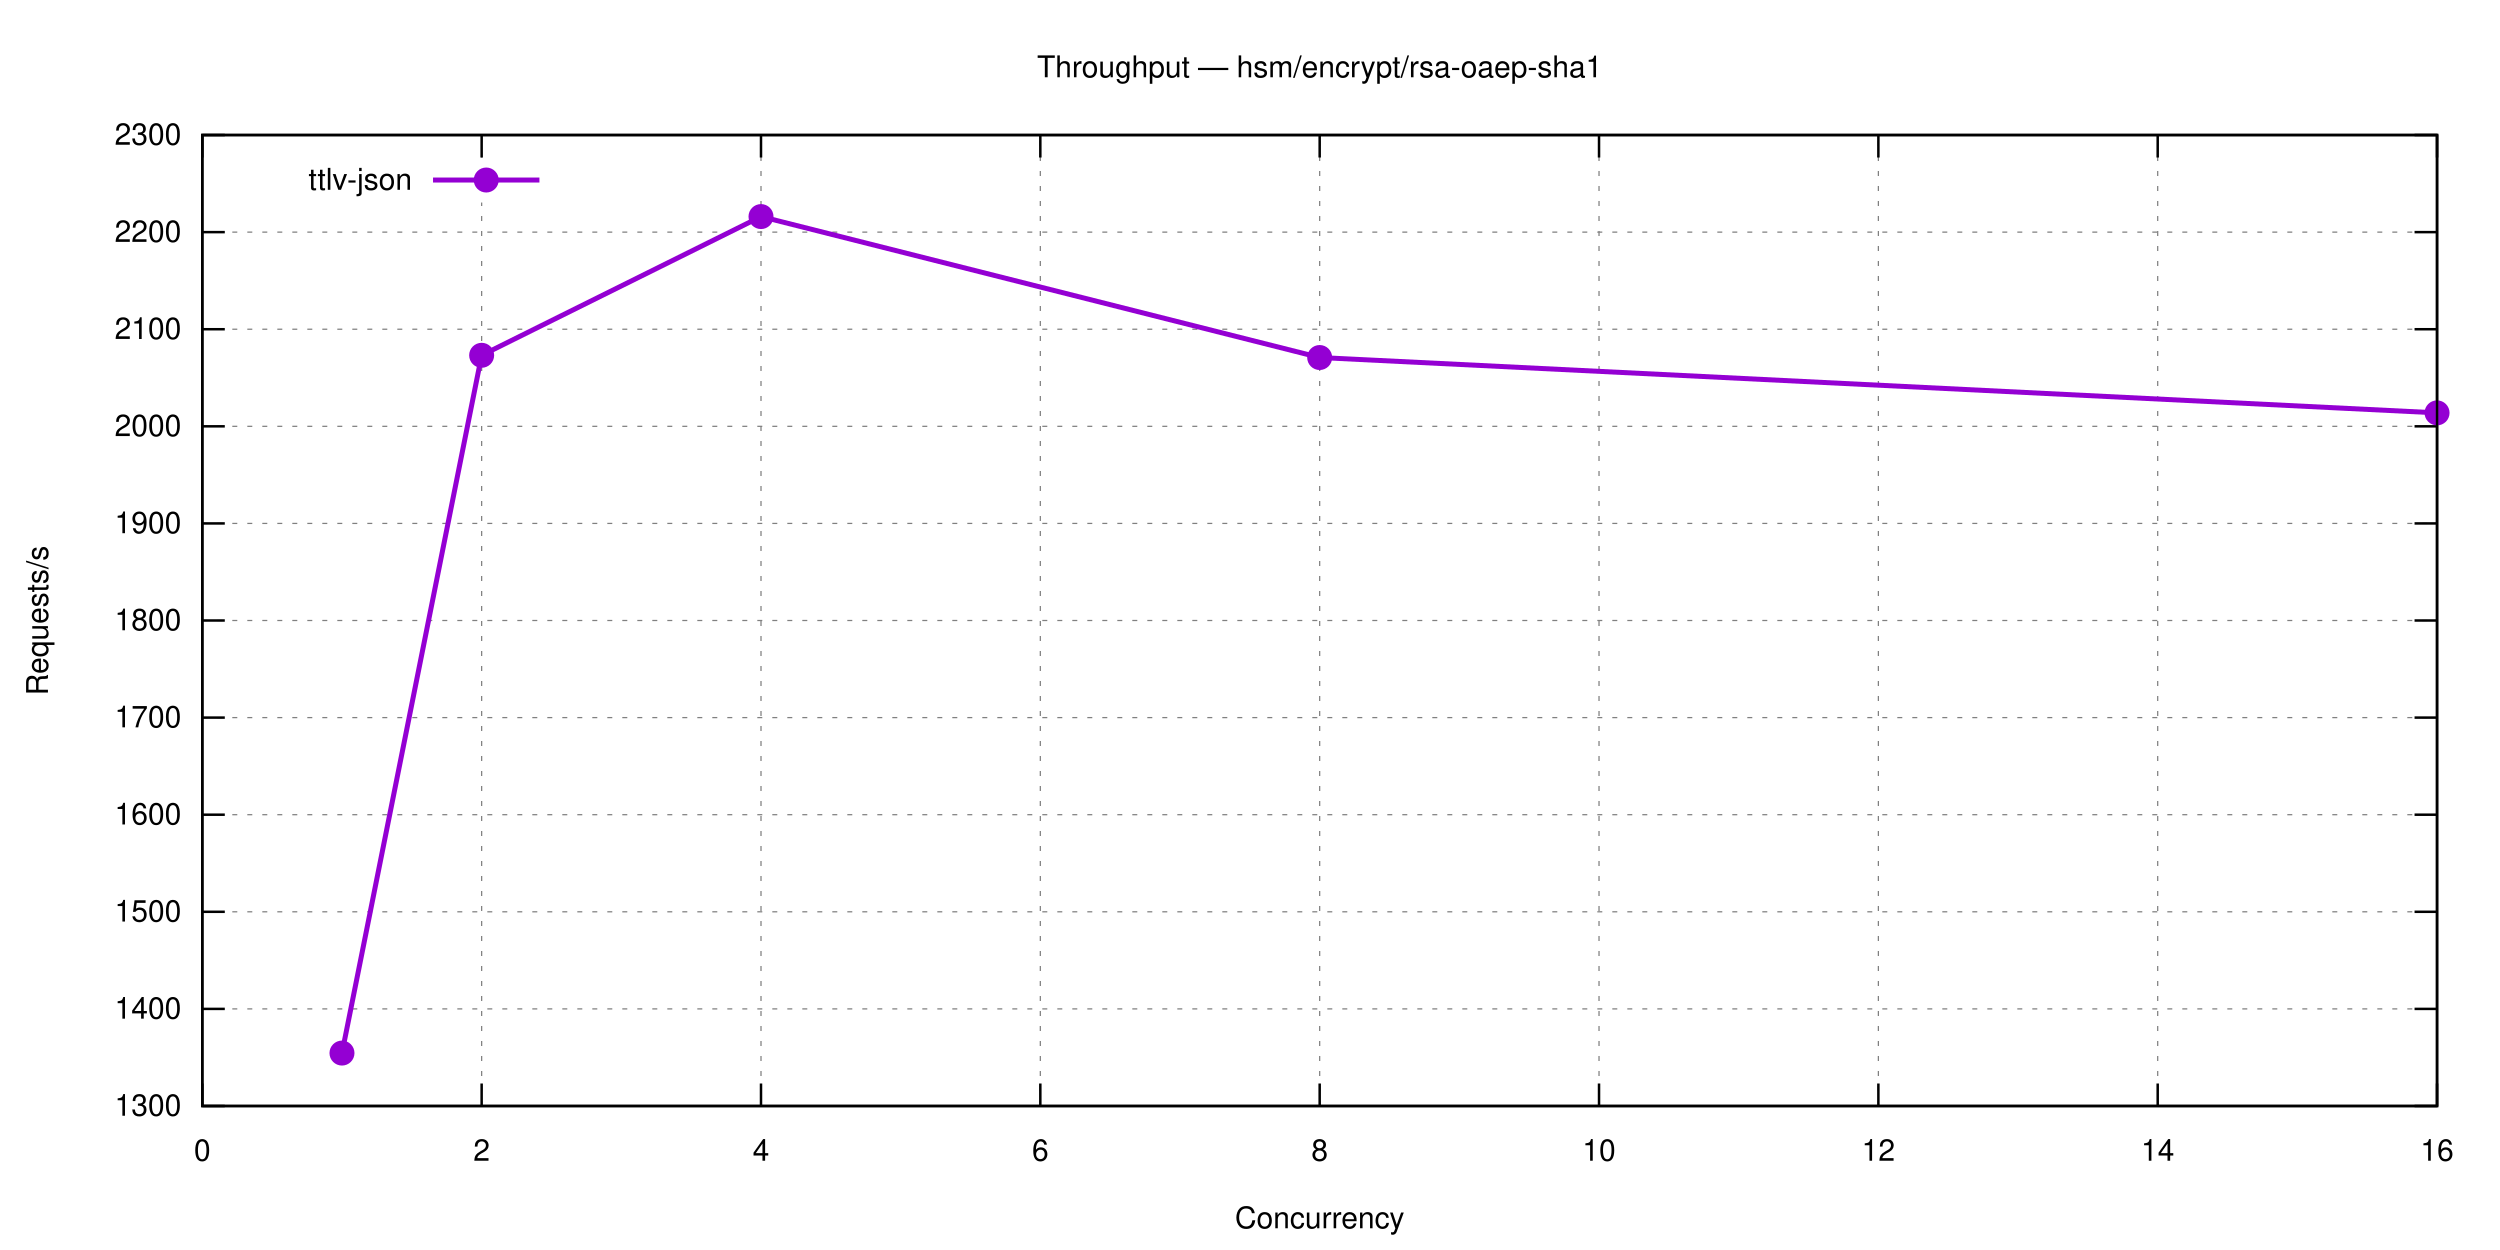
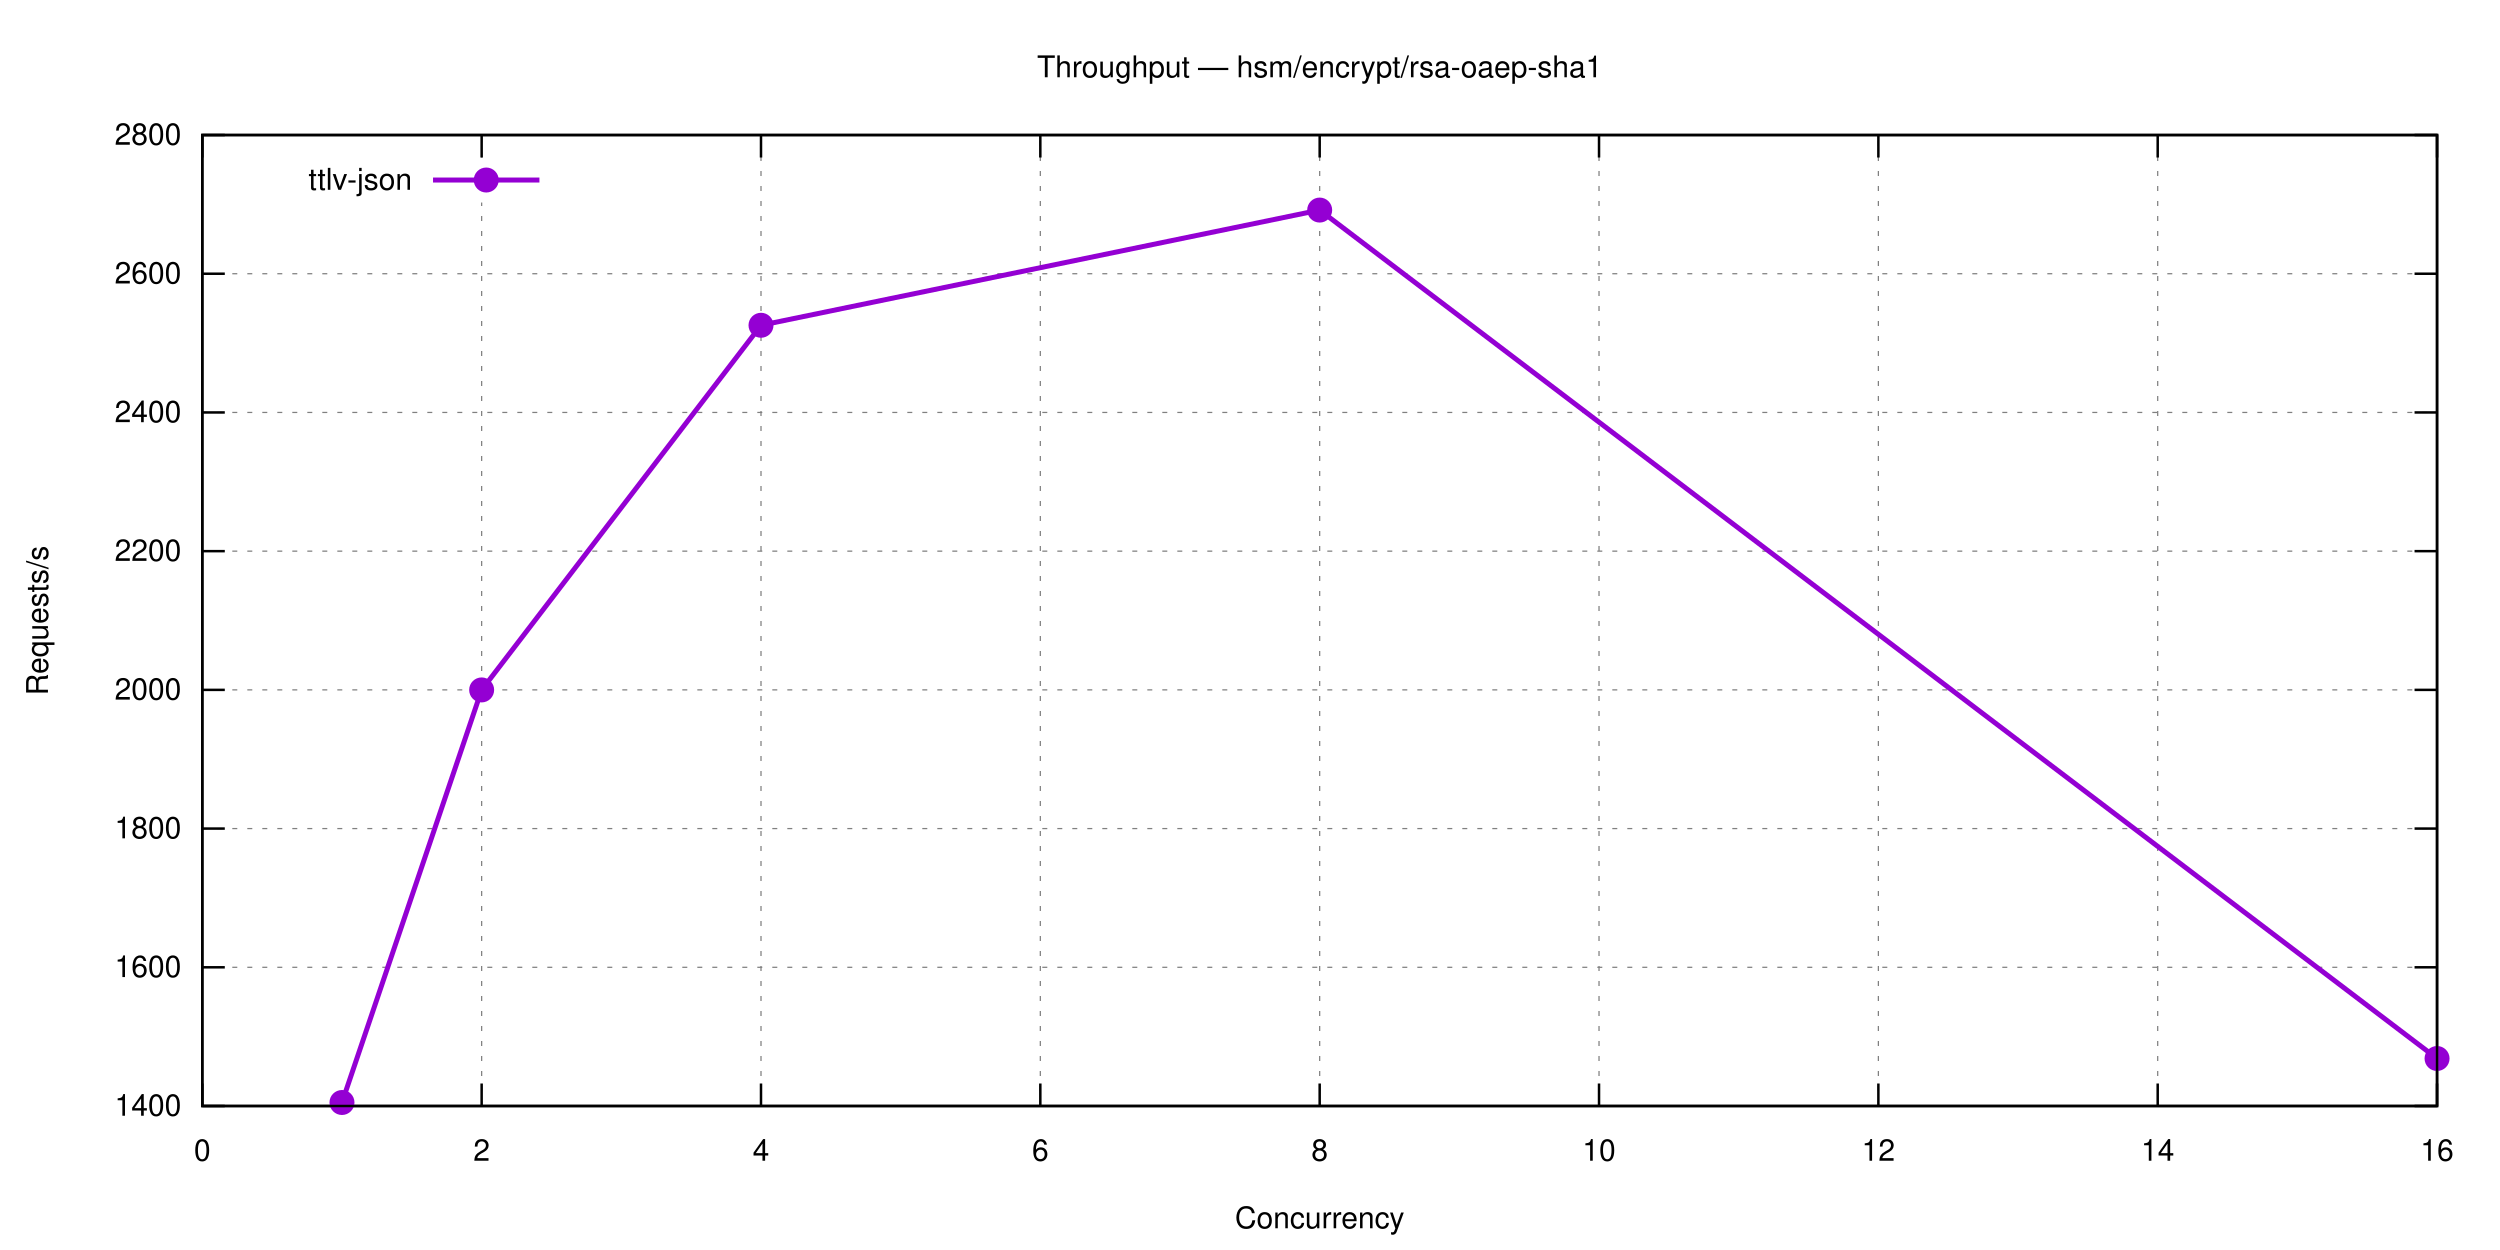
<svg xmlns="http://www.w3.org/2000/svg" xmlns:xlink="http://www.w3.org/1999/xlink" width="1000" height="500" viewBox="0 0 1000 500">
  <g id="gnuplot_canvas">
    <rect x="0" y="0" width="1000" height="500" fill="none" />
    <defs>
      <circle id="gpDot" r="0.5" stroke-width="0.5" stroke="currentColor" />
      <path id="gpPt0" stroke-width="0.222" stroke="currentColor" d="M-1,0 h2 M0,-1 v2" />
      <path id="gpPt1" stroke-width="0.222" stroke="currentColor" d="M-1,-1 L1,1 M1,-1 L-1,1" />
      <path id="gpPt2" stroke-width="0.222" stroke="currentColor" d="M-1,0 L1,0 M0,-1 L0,1 M-1,-1 L1,1 M-1,1 L1,-1" />
      <rect id="gpPt3" stroke-width="0.222" stroke="currentColor" x="-1" y="-1" width="2" height="2" />
      <rect id="gpPt4" stroke-width="0.222" stroke="currentColor" fill="currentColor" x="-1" y="-1" width="2" height="2" />
      <circle id="gpPt5" stroke-width="0.222" stroke="currentColor" cx="0" cy="0" r="1" />
      <use xlink:href="#gpPt5" id="gpPt6" fill="currentColor" stroke="none" />
      <path id="gpPt7" stroke-width="0.222" stroke="currentColor" d="M0,-1.33 L-1.33,0.67 L1.33,0.67 z" />
      <use xlink:href="#gpPt7" id="gpPt8" fill="currentColor" stroke="none" />
      <use xlink:href="#gpPt7" id="gpPt9" stroke="currentColor" transform="rotate(180)" />
      <use xlink:href="#gpPt9" id="gpPt10" fill="currentColor" stroke="none" />
      <use xlink:href="#gpPt3" id="gpPt11" stroke="currentColor" transform="rotate(45)" />
      <use xlink:href="#gpPt11" id="gpPt12" fill="currentColor" stroke="none" />
      <path id="gpPt13" stroke-width="0.222" stroke="currentColor" d="M0,1.330 L1.265,0.411 L0.782,-1.067 L-0.782,-1.076 L-1.265,0.411 z" />
      <use xlink:href="#gpPt13" id="gpPt14" fill="currentColor" stroke="none" />
      <filter id="textbox" filterUnits="objectBoundingBox" x="0" y="0" height="1" width="1">
        <feFlood flood-color="white" flood-opacity="1" result="bgnd" />
        <feComposite in="SourceGraphic" in2="bgnd" operator="atop" />
      </filter>
      <filter id="greybox" filterUnits="objectBoundingBox" x="0" y="0" height="1" width="1">
        <feFlood flood-color="lightgrey" flood-opacity="1" result="grey" />
        <feComposite in="SourceGraphic" in2="grey" operator="atop" />
      </filter>
    </defs>
    <g fill="none" color="white" stroke="currentColor" stroke-width="1.00" stroke-linecap="butt" stroke-linejoin="miter">
</g>
    <g fill="none" color="black" stroke="currentColor" stroke-width="1.00" stroke-linecap="butt" stroke-linejoin="miter">
</g>
    <g fill="none" color="black" stroke="black" stroke-width="0.50" stroke-linecap="butt" stroke-linejoin="miter">
</g>
    <g fill="none" color="gray" stroke="currentColor" stroke-width="0.50" stroke-linecap="butt" stroke-linejoin="miter">
      <path stroke="gray" stroke-dasharray="2,4" class="gridline" d="M80.92,442.40 L974.82,442.40  " />
    </g>
    <g fill="none" color="gray" stroke="gray" stroke-width="1.00" stroke-linecap="butt" stroke-linejoin="miter">
</g>
    <g fill="none" color="black" stroke="currentColor" stroke-width="1.00" stroke-linecap="butt" stroke-linejoin="miter">
      <path stroke="black" d="M80.92,442.40 L89.92,442.40 M974.82,442.40 L965.82,442.40  " />
      <g transform="translate(72.53,446.30)" stroke="none" fill="black" font-family="Helvetica" font-size="12.00" text-anchor="end">
        <text>
-           <tspan font-family="Helvetica"> 1300</tspan>
-         </text>
-       </g>
-     </g>
-     <g fill="none" color="black" stroke="currentColor" stroke-width="1.00" stroke-linecap="butt" stroke-linejoin="miter">
- </g>
-     <g fill="none" color="black" stroke="black" stroke-width="0.50" stroke-linecap="butt" stroke-linejoin="miter">
- </g>
-     <g fill="none" color="gray" stroke="currentColor" stroke-width="0.50" stroke-linecap="butt" stroke-linejoin="miter">
-       <path stroke="gray" stroke-dasharray="2,4" class="gridline" d="M80.92,403.56 L974.82,403.56  " />
-     </g>
-     <g fill="none" color="gray" stroke="gray" stroke-width="1.00" stroke-linecap="butt" stroke-linejoin="miter">
- </g>
-     <g fill="none" color="black" stroke="currentColor" stroke-width="1.00" stroke-linecap="butt" stroke-linejoin="miter">
-       <path stroke="black" d="M80.92,403.56 L89.92,403.56 M974.82,403.56 L965.82,403.56  " />
-       <g transform="translate(72.53,407.46)" stroke="none" fill="black" font-family="Helvetica" font-size="12.00" text-anchor="end">
-         <text>
          <tspan font-family="Helvetica"> 1400</tspan>
        </text>
      </g>
    </g>
    <g fill="none" color="black" stroke="currentColor" stroke-width="1.00" stroke-linecap="butt" stroke-linejoin="miter">
</g>
    <g fill="none" color="black" stroke="black" stroke-width="0.50" stroke-linecap="butt" stroke-linejoin="miter">
</g>
    <g fill="none" color="gray" stroke="currentColor" stroke-width="0.50" stroke-linecap="butt" stroke-linejoin="miter">
-       <path stroke="gray" stroke-dasharray="2,4" class="gridline" d="M80.92,364.72 L974.82,364.72  " />
-     </g>
-     <g fill="none" color="gray" stroke="gray" stroke-width="1.00" stroke-linecap="butt" stroke-linejoin="miter">
- </g>
-     <g fill="none" color="black" stroke="currentColor" stroke-width="1.00" stroke-linecap="butt" stroke-linejoin="miter">
-       <path stroke="black" d="M80.92,364.72 L89.92,364.72 M974.82,364.72 L965.82,364.72  " />
-       <g transform="translate(72.53,368.62)" stroke="none" fill="black" font-family="Helvetica" font-size="12.00" text-anchor="end">
-         <text>
-           <tspan font-family="Helvetica"> 1500</tspan>
-         </text>
-       </g>
-     </g>
-     <g fill="none" color="black" stroke="currentColor" stroke-width="1.00" stroke-linecap="butt" stroke-linejoin="miter">
- </g>
-     <g fill="none" color="black" stroke="black" stroke-width="0.50" stroke-linecap="butt" stroke-linejoin="miter">
- </g>
-     <g fill="none" color="gray" stroke="currentColor" stroke-width="0.50" stroke-linecap="butt" stroke-linejoin="miter">
-       <path stroke="gray" stroke-dasharray="2,4" class="gridline" d="M80.92,325.88 L974.82,325.88  " />
-     </g>
-     <g fill="none" color="gray" stroke="gray" stroke-width="1.00" stroke-linecap="butt" stroke-linejoin="miter">
- </g>
-     <g fill="none" color="black" stroke="currentColor" stroke-width="1.00" stroke-linecap="butt" stroke-linejoin="miter">
-       <path stroke="black" d="M80.92,325.88 L89.92,325.88 M974.82,325.88 L965.82,325.88  " />
-       <g transform="translate(72.53,329.78)" stroke="none" fill="black" font-family="Helvetica" font-size="12.00" text-anchor="end">
+       <path stroke="gray" stroke-dasharray="2,4" class="gridline" d="M80.92,386.92 L974.82,386.92  " />
+     </g>
+     <g fill="none" color="gray" stroke="gray" stroke-width="1.00" stroke-linecap="butt" stroke-linejoin="miter">
+ </g>
+     <g fill="none" color="black" stroke="currentColor" stroke-width="1.00" stroke-linecap="butt" stroke-linejoin="miter">
+       <path stroke="black" d="M80.92,386.92 L89.92,386.92 M974.82,386.92 L965.82,386.92  " />
+       <g transform="translate(72.53,390.82)" stroke="none" fill="black" font-family="Helvetica" font-size="12.00" text-anchor="end">
        <text>
          <tspan font-family="Helvetica"> 1600</tspan>
        </text>
      </g>
    </g>
    <g fill="none" color="black" stroke="currentColor" stroke-width="1.00" stroke-linecap="butt" stroke-linejoin="miter">
</g>
    <g fill="none" color="black" stroke="black" stroke-width="0.50" stroke-linecap="butt" stroke-linejoin="miter">
</g>
    <g fill="none" color="gray" stroke="currentColor" stroke-width="0.50" stroke-linecap="butt" stroke-linejoin="miter">
-       <path stroke="gray" stroke-dasharray="2,4" class="gridline" d="M80.92,287.04 L974.82,287.04  " />
-     </g>
-     <g fill="none" color="gray" stroke="gray" stroke-width="1.00" stroke-linecap="butt" stroke-linejoin="miter">
- </g>
-     <g fill="none" color="black" stroke="currentColor" stroke-width="1.00" stroke-linecap="butt" stroke-linejoin="miter">
-       <path stroke="black" d="M80.92,287.04 L89.92,287.04 M974.82,287.04 L965.82,287.04  " />
-       <g transform="translate(72.53,290.94)" stroke="none" fill="black" font-family="Helvetica" font-size="12.00" text-anchor="end">
-         <text>
-           <tspan font-family="Helvetica"> 1700</tspan>
-         </text>
-       </g>
-     </g>
-     <g fill="none" color="black" stroke="currentColor" stroke-width="1.00" stroke-linecap="butt" stroke-linejoin="miter">
- </g>
-     <g fill="none" color="black" stroke="black" stroke-width="0.50" stroke-linecap="butt" stroke-linejoin="miter">
- </g>
-     <g fill="none" color="gray" stroke="currentColor" stroke-width="0.50" stroke-linecap="butt" stroke-linejoin="miter">
-       <path stroke="gray" stroke-dasharray="2,4" class="gridline" d="M80.92,248.20 L974.82,248.20  " />
-     </g>
-     <g fill="none" color="gray" stroke="gray" stroke-width="1.00" stroke-linecap="butt" stroke-linejoin="miter">
- </g>
-     <g fill="none" color="black" stroke="currentColor" stroke-width="1.00" stroke-linecap="butt" stroke-linejoin="miter">
-       <path stroke="black" d="M80.92,248.20 L89.92,248.20 M974.82,248.20 L965.82,248.20  " />
-       <g transform="translate(72.53,252.10)" stroke="none" fill="black" font-family="Helvetica" font-size="12.00" text-anchor="end">
+       <path stroke="gray" stroke-dasharray="2,4" class="gridline" d="M80.92,331.43 L974.82,331.43  " />
+     </g>
+     <g fill="none" color="gray" stroke="gray" stroke-width="1.00" stroke-linecap="butt" stroke-linejoin="miter">
+ </g>
+     <g fill="none" color="black" stroke="currentColor" stroke-width="1.00" stroke-linecap="butt" stroke-linejoin="miter">
+       <path stroke="black" d="M80.92,331.43 L89.92,331.43 M974.82,331.43 L965.82,331.43  " />
+       <g transform="translate(72.53,335.33)" stroke="none" fill="black" font-family="Helvetica" font-size="12.00" text-anchor="end">
        <text>
          <tspan font-family="Helvetica"> 1800</tspan>
        </text>
      </g>
    </g>
    <g fill="none" color="black" stroke="currentColor" stroke-width="1.00" stroke-linecap="butt" stroke-linejoin="miter">
</g>
    <g fill="none" color="black" stroke="black" stroke-width="0.50" stroke-linecap="butt" stroke-linejoin="miter">
</g>
    <g fill="none" color="gray" stroke="currentColor" stroke-width="0.50" stroke-linecap="butt" stroke-linejoin="miter">
-       <path stroke="gray" stroke-dasharray="2,4" class="gridline" d="M80.92,209.37 L974.82,209.37  " />
-     </g>
-     <g fill="none" color="gray" stroke="gray" stroke-width="1.00" stroke-linecap="butt" stroke-linejoin="miter">
- </g>
-     <g fill="none" color="black" stroke="currentColor" stroke-width="1.00" stroke-linecap="butt" stroke-linejoin="miter">
-       <path stroke="black" d="M80.92,209.37 L89.92,209.37 M974.82,209.37 L965.82,209.37  " />
-       <g transform="translate(72.53,213.27)" stroke="none" fill="black" font-family="Helvetica" font-size="12.00" text-anchor="end">
-         <text>
-           <tspan font-family="Helvetica"> 1900</tspan>
-         </text>
-       </g>
-     </g>
-     <g fill="none" color="black" stroke="currentColor" stroke-width="1.00" stroke-linecap="butt" stroke-linejoin="miter">
- </g>
-     <g fill="none" color="black" stroke="black" stroke-width="0.50" stroke-linecap="butt" stroke-linejoin="miter">
- </g>
-     <g fill="none" color="gray" stroke="currentColor" stroke-width="0.50" stroke-linecap="butt" stroke-linejoin="miter">
-       <path stroke="gray" stroke-dasharray="2,4" class="gridline" d="M80.92,170.53 L974.82,170.53  " />
-     </g>
-     <g fill="none" color="gray" stroke="gray" stroke-width="1.00" stroke-linecap="butt" stroke-linejoin="miter">
- </g>
-     <g fill="none" color="black" stroke="currentColor" stroke-width="1.00" stroke-linecap="butt" stroke-linejoin="miter">
-       <path stroke="black" d="M80.92,170.53 L89.92,170.53 M974.82,170.53 L965.82,170.53  " />
-       <g transform="translate(72.53,174.43)" stroke="none" fill="black" font-family="Helvetica" font-size="12.00" text-anchor="end">
+       <path stroke="gray" stroke-dasharray="2,4" class="gridline" d="M80.92,275.95 L974.82,275.95  " />
+     </g>
+     <g fill="none" color="gray" stroke="gray" stroke-width="1.00" stroke-linecap="butt" stroke-linejoin="miter">
+ </g>
+     <g fill="none" color="black" stroke="currentColor" stroke-width="1.00" stroke-linecap="butt" stroke-linejoin="miter">
+       <path stroke="black" d="M80.92,275.95 L89.92,275.95 M974.82,275.95 L965.82,275.95  " />
+       <g transform="translate(72.53,279.85)" stroke="none" fill="black" font-family="Helvetica" font-size="12.00" text-anchor="end">
        <text>
          <tspan font-family="Helvetica"> 2000</tspan>
        </text>
      </g>
    </g>
    <g fill="none" color="black" stroke="currentColor" stroke-width="1.00" stroke-linecap="butt" stroke-linejoin="miter">
</g>
    <g fill="none" color="black" stroke="black" stroke-width="0.50" stroke-linecap="butt" stroke-linejoin="miter">
</g>
    <g fill="none" color="gray" stroke="currentColor" stroke-width="0.50" stroke-linecap="butt" stroke-linejoin="miter">
-       <path stroke="gray" stroke-dasharray="2,4" class="gridline" d="M80.92,131.69 L974.82,131.69  " />
-     </g>
-     <g fill="none" color="gray" stroke="gray" stroke-width="1.00" stroke-linecap="butt" stroke-linejoin="miter">
- </g>
-     <g fill="none" color="black" stroke="currentColor" stroke-width="1.00" stroke-linecap="butt" stroke-linejoin="miter">
-       <path stroke="black" d="M80.92,131.69 L89.92,131.69 M974.82,131.69 L965.82,131.69  " />
-       <g transform="translate(72.53,135.59)" stroke="none" fill="black" font-family="Helvetica" font-size="12.00" text-anchor="end">
-         <text>
-           <tspan font-family="Helvetica"> 2100</tspan>
-         </text>
-       </g>
-     </g>
-     <g fill="none" color="black" stroke="currentColor" stroke-width="1.00" stroke-linecap="butt" stroke-linejoin="miter">
- </g>
-     <g fill="none" color="black" stroke="black" stroke-width="0.50" stroke-linecap="butt" stroke-linejoin="miter">
- </g>
-     <g fill="none" color="gray" stroke="currentColor" stroke-width="0.50" stroke-linecap="butt" stroke-linejoin="miter">
-       <path stroke="gray" stroke-dasharray="2,4" class="gridline" d="M80.92,92.85 L974.82,92.85  " />
-     </g>
-     <g fill="none" color="gray" stroke="gray" stroke-width="1.00" stroke-linecap="butt" stroke-linejoin="miter">
- </g>
-     <g fill="none" color="black" stroke="currentColor" stroke-width="1.00" stroke-linecap="butt" stroke-linejoin="miter">
-       <path stroke="black" d="M80.92,92.85 L89.92,92.85 M974.82,92.85 L965.82,92.85  " />
-       <g transform="translate(72.53,96.75)" stroke="none" fill="black" font-family="Helvetica" font-size="12.00" text-anchor="end">
+       <path stroke="gray" stroke-dasharray="2,4" class="gridline" d="M80.92,220.46 L974.82,220.46  " />
+     </g>
+     <g fill="none" color="gray" stroke="gray" stroke-width="1.00" stroke-linecap="butt" stroke-linejoin="miter">
+ </g>
+     <g fill="none" color="black" stroke="currentColor" stroke-width="1.00" stroke-linecap="butt" stroke-linejoin="miter">
+       <path stroke="black" d="M80.92,220.46 L89.92,220.46 M974.82,220.46 L965.82,220.46  " />
+       <g transform="translate(72.53,224.36)" stroke="none" fill="black" font-family="Helvetica" font-size="12.00" text-anchor="end">
        <text>
          <tspan font-family="Helvetica"> 2200</tspan>
+         </text>
+       </g>
+     </g>
+     <g fill="none" color="black" stroke="currentColor" stroke-width="1.00" stroke-linecap="butt" stroke-linejoin="miter">
+ </g>
+     <g fill="none" color="black" stroke="black" stroke-width="0.50" stroke-linecap="butt" stroke-linejoin="miter">
+ </g>
+     <g fill="none" color="gray" stroke="currentColor" stroke-width="0.50" stroke-linecap="butt" stroke-linejoin="miter">
+       <path stroke="gray" stroke-dasharray="2,4" class="gridline" d="M80.92,164.98 L974.82,164.98  " />
+     </g>
+     <g fill="none" color="gray" stroke="gray" stroke-width="1.00" stroke-linecap="butt" stroke-linejoin="miter">
+ </g>
+     <g fill="none" color="black" stroke="currentColor" stroke-width="1.00" stroke-linecap="butt" stroke-linejoin="miter">
+       <path stroke="black" d="M80.92,164.98 L89.92,164.98 M974.82,164.98 L965.82,164.98  " />
+       <g transform="translate(72.53,168.88)" stroke="none" fill="black" font-family="Helvetica" font-size="12.00" text-anchor="end">
+         <text>
+           <tspan font-family="Helvetica"> 2400</tspan>
+         </text>
+       </g>
+     </g>
+     <g fill="none" color="black" stroke="currentColor" stroke-width="1.00" stroke-linecap="butt" stroke-linejoin="miter">
+ </g>
+     <g fill="none" color="black" stroke="black" stroke-width="0.50" stroke-linecap="butt" stroke-linejoin="miter">
+ </g>
+     <g fill="none" color="gray" stroke="currentColor" stroke-width="0.50" stroke-linecap="butt" stroke-linejoin="miter">
+       <path stroke="gray" stroke-dasharray="2,4" class="gridline" d="M80.92,109.49 L974.82,109.49  " />
+     </g>
+     <g fill="none" color="gray" stroke="gray" stroke-width="1.00" stroke-linecap="butt" stroke-linejoin="miter">
+ </g>
+     <g fill="none" color="black" stroke="currentColor" stroke-width="1.00" stroke-linecap="butt" stroke-linejoin="miter">
+       <path stroke="black" d="M80.92,109.49 L89.92,109.49 M974.82,109.49 L965.82,109.49  " />
+       <g transform="translate(72.53,113.39)" stroke="none" fill="black" font-family="Helvetica" font-size="12.00" text-anchor="end">
+         <text>
+           <tspan font-family="Helvetica"> 2600</tspan>
        </text>
      </g>
    </g>
    <g fill="none" color="black" stroke="currentColor" stroke-width="1.00" stroke-linecap="butt" stroke-linejoin="miter">
</g>
    <g fill="none" color="black" stroke="black" stroke-width="0.50" stroke-linecap="butt" stroke-linejoin="miter">
</g>
    <g fill="none" color="gray" stroke="currentColor" stroke-width="0.50" stroke-linecap="butt" stroke-linejoin="miter">
      <path stroke="gray" stroke-dasharray="2,4" class="gridline" d="M80.92,54.01 L974.82,54.01  " />
    </g>
    <g fill="none" color="gray" stroke="gray" stroke-width="1.00" stroke-linecap="butt" stroke-linejoin="miter">
</g>
    <g fill="none" color="black" stroke="currentColor" stroke-width="1.00" stroke-linecap="butt" stroke-linejoin="miter">
      <path stroke="black" d="M80.92,54.01 L89.92,54.01 M974.82,54.01 L965.82,54.01  " />
      <g transform="translate(72.53,57.91)" stroke="none" fill="black" font-family="Helvetica" font-size="12.00" text-anchor="end">
        <text>
-           <tspan font-family="Helvetica"> 2300</tspan>
+           <tspan font-family="Helvetica"> 2800</tspan>
        </text>
      </g>
    </g>
    <g fill="none" color="black" stroke="currentColor" stroke-width="1.00" stroke-linecap="butt" stroke-linejoin="miter">
</g>
    <g fill="none" color="black" stroke="black" stroke-width="0.50" stroke-linecap="butt" stroke-linejoin="miter">
</g>
    <g fill="none" color="gray" stroke="currentColor" stroke-width="0.50" stroke-linecap="butt" stroke-linejoin="miter">
      <path stroke="gray" stroke-dasharray="2,4" class="gridline" d="M80.92,442.40 L80.92,54.01  " />
    </g>
    <g fill="none" color="gray" stroke="gray" stroke-width="1.00" stroke-linecap="butt" stroke-linejoin="miter">
</g>
    <g fill="none" color="black" stroke="currentColor" stroke-width="1.00" stroke-linecap="butt" stroke-linejoin="miter">
      <path stroke="black" d="M80.92,442.40 L80.92,433.40 M80.92,54.01 L80.92,63.01  " />
      <g transform="translate(80.92,464.30)" stroke="none" fill="black" font-family="Helvetica" font-size="12.00" text-anchor="middle">
        <text>
          <tspan font-family="Helvetica"> 0</tspan>
        </text>
      </g>
    </g>
    <g fill="none" color="black" stroke="currentColor" stroke-width="1.00" stroke-linecap="butt" stroke-linejoin="miter">
</g>
    <g fill="none" color="black" stroke="black" stroke-width="0.50" stroke-linecap="butt" stroke-linejoin="miter">
</g>
    <g fill="none" color="gray" stroke="currentColor" stroke-width="0.50" stroke-linecap="butt" stroke-linejoin="miter">
      <path stroke="gray" stroke-dasharray="2,4" class="gridline" d="M192.66,442.40 L192.66,81.01 M192.66,63.01 L192.66,54.01  " />
    </g>
    <g fill="none" color="gray" stroke="gray" stroke-width="1.00" stroke-linecap="butt" stroke-linejoin="miter">
</g>
    <g fill="none" color="black" stroke="currentColor" stroke-width="1.00" stroke-linecap="butt" stroke-linejoin="miter">
      <path stroke="black" d="M192.66,442.40 L192.66,433.40 M192.66,54.01 L192.66,63.01  " />
      <g transform="translate(192.66,464.30)" stroke="none" fill="black" font-family="Helvetica" font-size="12.00" text-anchor="middle">
        <text>
          <tspan font-family="Helvetica"> 2</tspan>
        </text>
      </g>
    </g>
    <g fill="none" color="black" stroke="currentColor" stroke-width="1.00" stroke-linecap="butt" stroke-linejoin="miter">
</g>
    <g fill="none" color="black" stroke="black" stroke-width="0.50" stroke-linecap="butt" stroke-linejoin="miter">
</g>
    <g fill="none" color="gray" stroke="currentColor" stroke-width="0.50" stroke-linecap="butt" stroke-linejoin="miter">
      <path stroke="gray" stroke-dasharray="2,4" class="gridline" d="M304.40,442.40 L304.40,54.01  " />
    </g>
    <g fill="none" color="gray" stroke="gray" stroke-width="1.00" stroke-linecap="butt" stroke-linejoin="miter">
</g>
    <g fill="none" color="black" stroke="currentColor" stroke-width="1.00" stroke-linecap="butt" stroke-linejoin="miter">
      <path stroke="black" d="M304.40,442.40 L304.40,433.40 M304.40,54.01 L304.40,63.01  " />
      <g transform="translate(304.40,464.30)" stroke="none" fill="black" font-family="Helvetica" font-size="12.00" text-anchor="middle">
        <text>
          <tspan font-family="Helvetica"> 4</tspan>
        </text>
      </g>
    </g>
    <g fill="none" color="black" stroke="currentColor" stroke-width="1.00" stroke-linecap="butt" stroke-linejoin="miter">
</g>
    <g fill="none" color="black" stroke="black" stroke-width="0.50" stroke-linecap="butt" stroke-linejoin="miter">
</g>
    <g fill="none" color="gray" stroke="currentColor" stroke-width="0.50" stroke-linecap="butt" stroke-linejoin="miter">
      <path stroke="gray" stroke-dasharray="2,4" class="gridline" d="M416.13,442.40 L416.13,54.01  " />
    </g>
    <g fill="none" color="gray" stroke="gray" stroke-width="1.00" stroke-linecap="butt" stroke-linejoin="miter">
</g>
    <g fill="none" color="black" stroke="currentColor" stroke-width="1.00" stroke-linecap="butt" stroke-linejoin="miter">
      <path stroke="black" d="M416.13,442.40 L416.13,433.40 M416.13,54.01 L416.13,63.01  " />
      <g transform="translate(416.13,464.30)" stroke="none" fill="black" font-family="Helvetica" font-size="12.00" text-anchor="middle">
        <text>
          <tspan font-family="Helvetica"> 6</tspan>
        </text>
      </g>
    </g>
    <g fill="none" color="black" stroke="currentColor" stroke-width="1.00" stroke-linecap="butt" stroke-linejoin="miter">
</g>
    <g fill="none" color="black" stroke="black" stroke-width="0.50" stroke-linecap="butt" stroke-linejoin="miter">
</g>
    <g fill="none" color="gray" stroke="currentColor" stroke-width="0.50" stroke-linecap="butt" stroke-linejoin="miter">
      <path stroke="gray" stroke-dasharray="2,4" class="gridline" d="M527.87,442.40 L527.87,54.01  " />
    </g>
    <g fill="none" color="gray" stroke="gray" stroke-width="1.00" stroke-linecap="butt" stroke-linejoin="miter">
</g>
    <g fill="none" color="black" stroke="currentColor" stroke-width="1.00" stroke-linecap="butt" stroke-linejoin="miter">
      <path stroke="black" d="M527.87,442.40 L527.87,433.40 M527.87,54.01 L527.87,63.01  " />
      <g transform="translate(527.87,464.30)" stroke="none" fill="black" font-family="Helvetica" font-size="12.00" text-anchor="middle">
        <text>
          <tspan font-family="Helvetica"> 8</tspan>
        </text>
      </g>
    </g>
    <g fill="none" color="black" stroke="currentColor" stroke-width="1.00" stroke-linecap="butt" stroke-linejoin="miter">
</g>
    <g fill="none" color="black" stroke="black" stroke-width="0.50" stroke-linecap="butt" stroke-linejoin="miter">
</g>
    <g fill="none" color="gray" stroke="currentColor" stroke-width="0.50" stroke-linecap="butt" stroke-linejoin="miter">
      <path stroke="gray" stroke-dasharray="2,4" class="gridline" d="M639.61,442.40 L639.61,54.01  " />
    </g>
    <g fill="none" color="gray" stroke="gray" stroke-width="1.00" stroke-linecap="butt" stroke-linejoin="miter">
</g>
    <g fill="none" color="black" stroke="currentColor" stroke-width="1.00" stroke-linecap="butt" stroke-linejoin="miter">
      <path stroke="black" d="M639.61,442.40 L639.61,433.40 M639.61,54.01 L639.61,63.01  " />
      <g transform="translate(639.61,464.30)" stroke="none" fill="black" font-family="Helvetica" font-size="12.00" text-anchor="middle">
        <text>
          <tspan font-family="Helvetica"> 10</tspan>
        </text>
      </g>
    </g>
    <g fill="none" color="black" stroke="currentColor" stroke-width="1.00" stroke-linecap="butt" stroke-linejoin="miter">
</g>
    <g fill="none" color="black" stroke="black" stroke-width="0.50" stroke-linecap="butt" stroke-linejoin="miter">
</g>
    <g fill="none" color="gray" stroke="currentColor" stroke-width="0.50" stroke-linecap="butt" stroke-linejoin="miter">
      <path stroke="gray" stroke-dasharray="2,4" class="gridline" d="M751.35,442.40 L751.35,54.01  " />
    </g>
    <g fill="none" color="gray" stroke="gray" stroke-width="1.00" stroke-linecap="butt" stroke-linejoin="miter">
</g>
    <g fill="none" color="black" stroke="currentColor" stroke-width="1.00" stroke-linecap="butt" stroke-linejoin="miter">
      <path stroke="black" d="M751.35,442.40 L751.35,433.40 M751.35,54.01 L751.35,63.01  " />
      <g transform="translate(751.35,464.30)" stroke="none" fill="black" font-family="Helvetica" font-size="12.00" text-anchor="middle">
        <text>
          <tspan font-family="Helvetica"> 12</tspan>
        </text>
      </g>
    </g>
    <g fill="none" color="black" stroke="currentColor" stroke-width="1.00" stroke-linecap="butt" stroke-linejoin="miter">
</g>
    <g fill="none" color="black" stroke="black" stroke-width="0.50" stroke-linecap="butt" stroke-linejoin="miter">
</g>
    <g fill="none" color="gray" stroke="currentColor" stroke-width="0.50" stroke-linecap="butt" stroke-linejoin="miter">
      <path stroke="gray" stroke-dasharray="2,4" class="gridline" d="M863.08,442.40 L863.08,54.01  " />
    </g>
    <g fill="none" color="gray" stroke="gray" stroke-width="1.00" stroke-linecap="butt" stroke-linejoin="miter">
</g>
    <g fill="none" color="black" stroke="currentColor" stroke-width="1.00" stroke-linecap="butt" stroke-linejoin="miter">
      <path stroke="black" d="M863.08,442.40 L863.08,433.40 M863.08,54.01 L863.08,63.01  " />
      <g transform="translate(863.08,464.30)" stroke="none" fill="black" font-family="Helvetica" font-size="12.00" text-anchor="middle">
        <text>
          <tspan font-family="Helvetica"> 14</tspan>
        </text>
      </g>
    </g>
    <g fill="none" color="black" stroke="currentColor" stroke-width="1.00" stroke-linecap="butt" stroke-linejoin="miter">
</g>
    <g fill="none" color="black" stroke="black" stroke-width="0.50" stroke-linecap="butt" stroke-linejoin="miter">
</g>
    <g fill="none" color="gray" stroke="currentColor" stroke-width="0.50" stroke-linecap="butt" stroke-linejoin="miter">
      <path stroke="gray" stroke-dasharray="2,4" class="gridline" d="M974.82,442.40 L974.82,54.01  " />
    </g>
    <g fill="none" color="gray" stroke="gray" stroke-width="1.00" stroke-linecap="butt" stroke-linejoin="miter">
</g>
    <g fill="none" color="black" stroke="currentColor" stroke-width="1.00" stroke-linecap="butt" stroke-linejoin="miter">
      <path stroke="black" d="M974.82,442.40 L974.82,433.40 M974.82,54.01 L974.82,63.01  " />
      <g transform="translate(974.82,464.30)" stroke="none" fill="black" font-family="Helvetica" font-size="12.00" text-anchor="middle">
        <text>
          <tspan font-family="Helvetica"> 16</tspan>
        </text>
      </g>
    </g>
    <g fill="none" color="black" stroke="currentColor" stroke-width="1.00" stroke-linecap="butt" stroke-linejoin="miter">
</g>
    <g fill="none" color="black" stroke="currentColor" stroke-width="1.00" stroke-linecap="butt" stroke-linejoin="miter">
      <path stroke="black" d="M80.92,54.01 L80.92,442.40 L974.82,442.40 L974.82,54.01 L80.92,54.01 Z  " />
    </g>
    <g fill="none" color="black" stroke="currentColor" stroke-width="1.00" stroke-linecap="butt" stroke-linejoin="miter">
</g>
    <g id="gnuplot_plot_1">
      <g fill="none" color="white" stroke="black" stroke-width="2.00" stroke-linecap="butt" stroke-linejoin="miter">
</g>
      <g fill="none" color="black" stroke="currentColor" stroke-width="2.00" stroke-linecap="butt" stroke-linejoin="miter">
        <g transform="translate(164.82,75.91)" stroke="none" fill="black" font-family="Helvetica" font-size="12.00" text-anchor="end">
          <text>
            <tspan font-family="Helvetica">ttlv-json</tspan>
          </text>
        </g>
      </g>
      <g fill="none" color="black" stroke="currentColor" stroke-width="2.00" stroke-linecap="butt" stroke-linejoin="miter">
-         <path stroke="rgb(148,   0, 211)" d="M173.21,72.01 L215.77,72.01 M136.79,421.23 L192.66,142.12 L304.40,86.63 L527.87,143.01 L974.82,165.15  " />
-         <use xlink:href="#gpPt6" transform="translate(136.79,421.23) scale(4.50)" color="rgb(148,   0, 211)" />
-         <use xlink:href="#gpPt6" transform="translate(192.66,142.12) scale(4.50)" color="rgb(148,   0, 211)" />
-         <use xlink:href="#gpPt6" transform="translate(304.40,86.63) scale(4.50)" color="rgb(148,   0, 211)" />
-         <use xlink:href="#gpPt6" transform="translate(527.87,143.01) scale(4.50)" color="rgb(148,   0, 211)" />
-         <use xlink:href="#gpPt6" transform="translate(974.82,165.15) scale(4.50)" color="rgb(148,   0, 211)" />
+         <path stroke="rgb(148,   0, 211)" d="M173.21,72.01 L215.77,72.01 M136.79,441.00 L192.66,275.97 L304.40,130.11 L527.87,84.03 L974.82,423.40  " />
+         <use xlink:href="#gpPt6" transform="translate(136.79,441.00) scale(4.50)" color="rgb(148,   0, 211)" />
+         <use xlink:href="#gpPt6" transform="translate(192.66,275.97) scale(4.50)" color="rgb(148,   0, 211)" />
+         <use xlink:href="#gpPt6" transform="translate(304.40,130.11) scale(4.50)" color="rgb(148,   0, 211)" />
+         <use xlink:href="#gpPt6" transform="translate(527.87,84.03) scale(4.50)" color="rgb(148,   0, 211)" />
+         <use xlink:href="#gpPt6" transform="translate(974.82,423.40) scale(4.50)" color="rgb(148,   0, 211)" />
        <use xlink:href="#gpPt6" transform="translate(194.49,72.01) scale(4.50)" color="rgb(148,   0, 211)" />
      </g>
    </g>
    <g fill="none" color="black" stroke="currentColor" stroke-width="2.00" stroke-linecap="butt" stroke-linejoin="miter">
</g>
    <g fill="none" color="black" stroke="black" stroke-width="1.00" stroke-linecap="butt" stroke-linejoin="miter">
</g>
    <g fill="none" color="black" stroke="currentColor" stroke-width="1.00" stroke-linecap="butt" stroke-linejoin="miter">
      <path stroke="black" d="M80.92,54.01 L80.92,442.40 L974.82,442.40 L974.82,54.01 L80.92,54.01 Z  " />
      <g transform="translate(19.18,248.21) rotate(270.00)" stroke="none" fill="black" font-family="Helvetica" font-size="12.00" text-anchor="middle">
        <text>
          <tspan font-family="Helvetica">Requests/s</tspan>
        </text>
      </g>
    </g>
    <g fill="none" color="black" stroke="currentColor" stroke-width="1.00" stroke-linecap="butt" stroke-linejoin="miter">
      <g transform="translate(527.87,491.30)" stroke="none" fill="black" font-family="Helvetica" font-size="12.00" text-anchor="middle">
        <text>
          <tspan font-family="Helvetica">Concurrency</tspan>
        </text>
      </g>
    </g>
    <g fill="none" color="black" stroke="currentColor" stroke-width="1.00" stroke-linecap="butt" stroke-linejoin="miter">
</g>
    <g fill="none" color="black" stroke="currentColor" stroke-width="1.00" stroke-linecap="butt" stroke-linejoin="miter">
      <g transform="translate(527.87,30.91)" stroke="none" fill="black" font-family="Helvetica" font-size="12.00" text-anchor="middle">
        <text>
          <tspan font-family="Helvetica">Throughput — hsm/encrypt/rsa-oaep-sha1</tspan>
        </text>
      </g>
    </g>
    <g fill="none" color="black" stroke="currentColor" stroke-width="1.00" stroke-linecap="butt" stroke-linejoin="miter">
</g>
  </g>
</svg>
